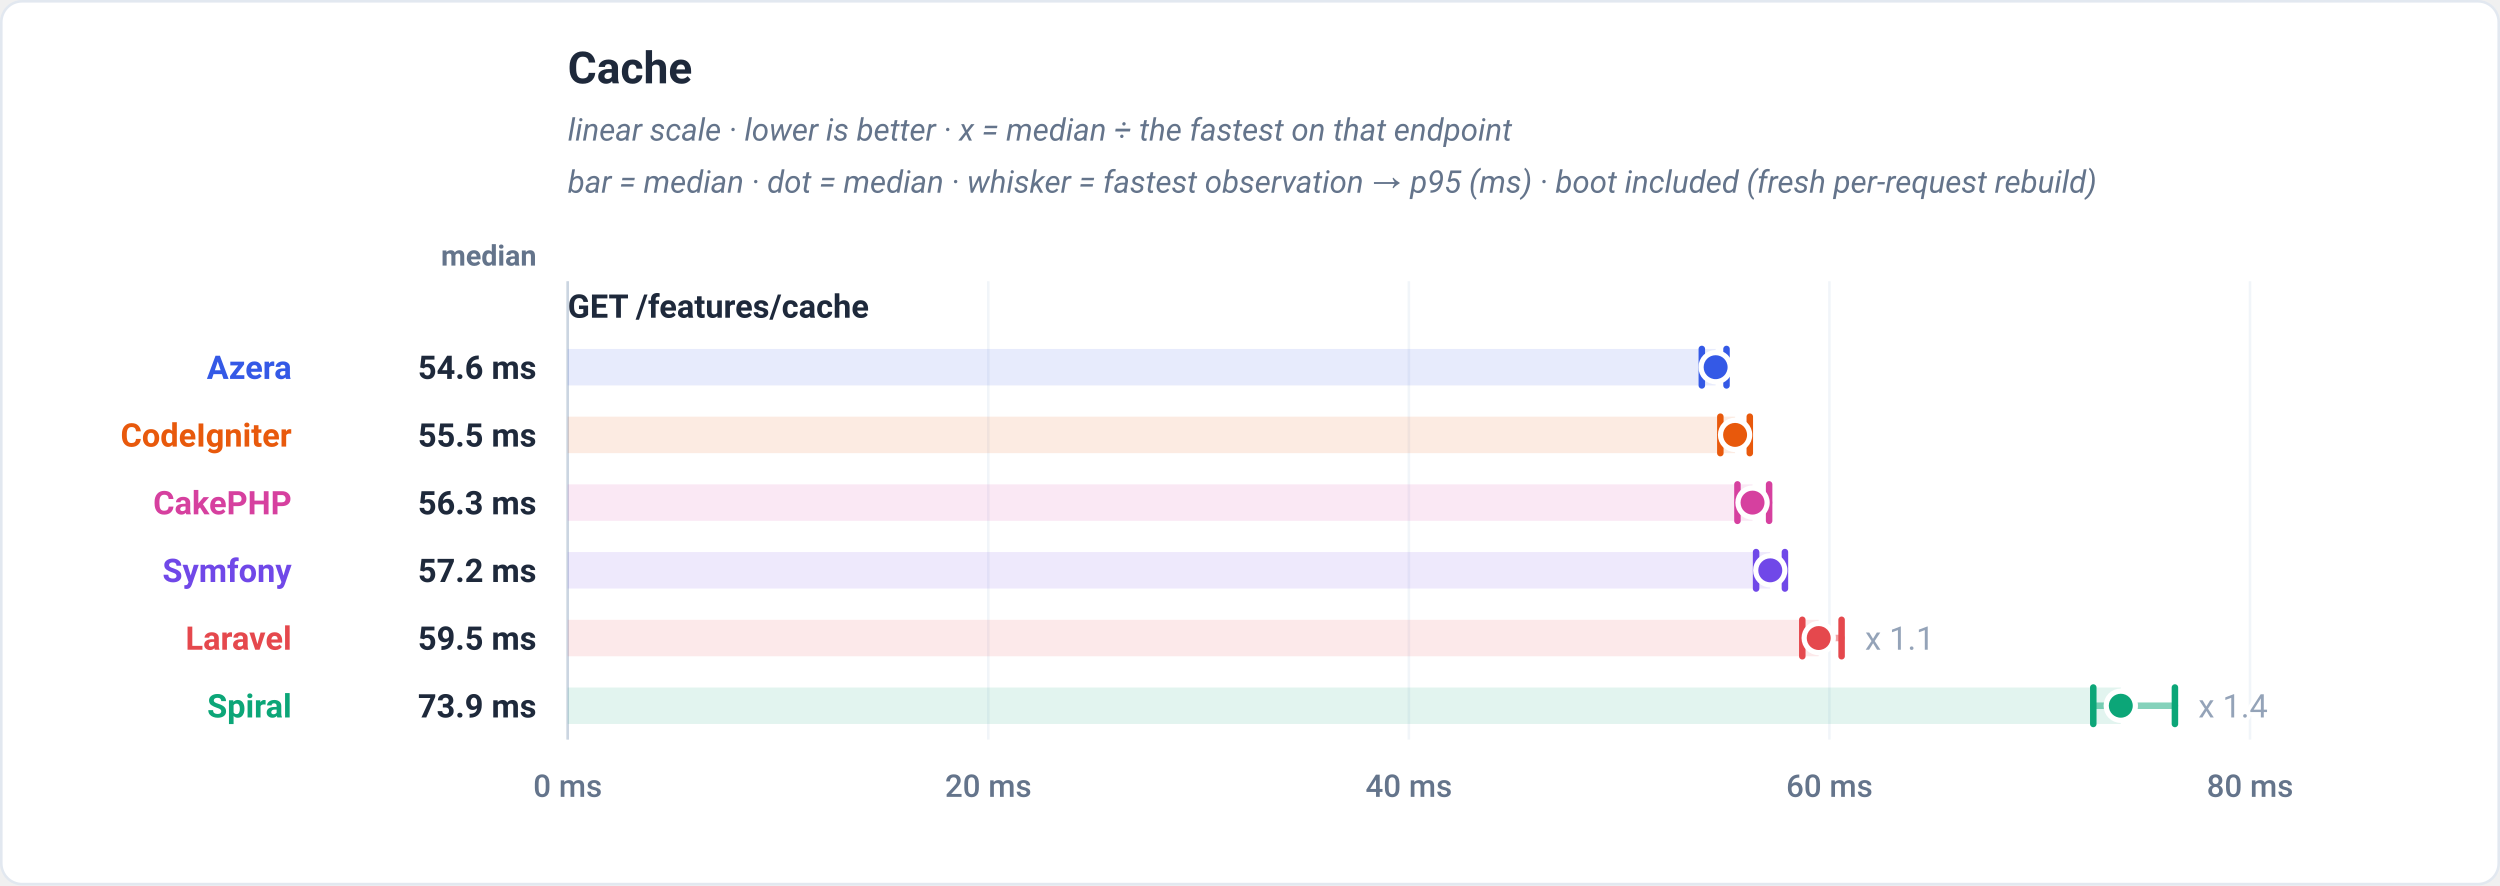
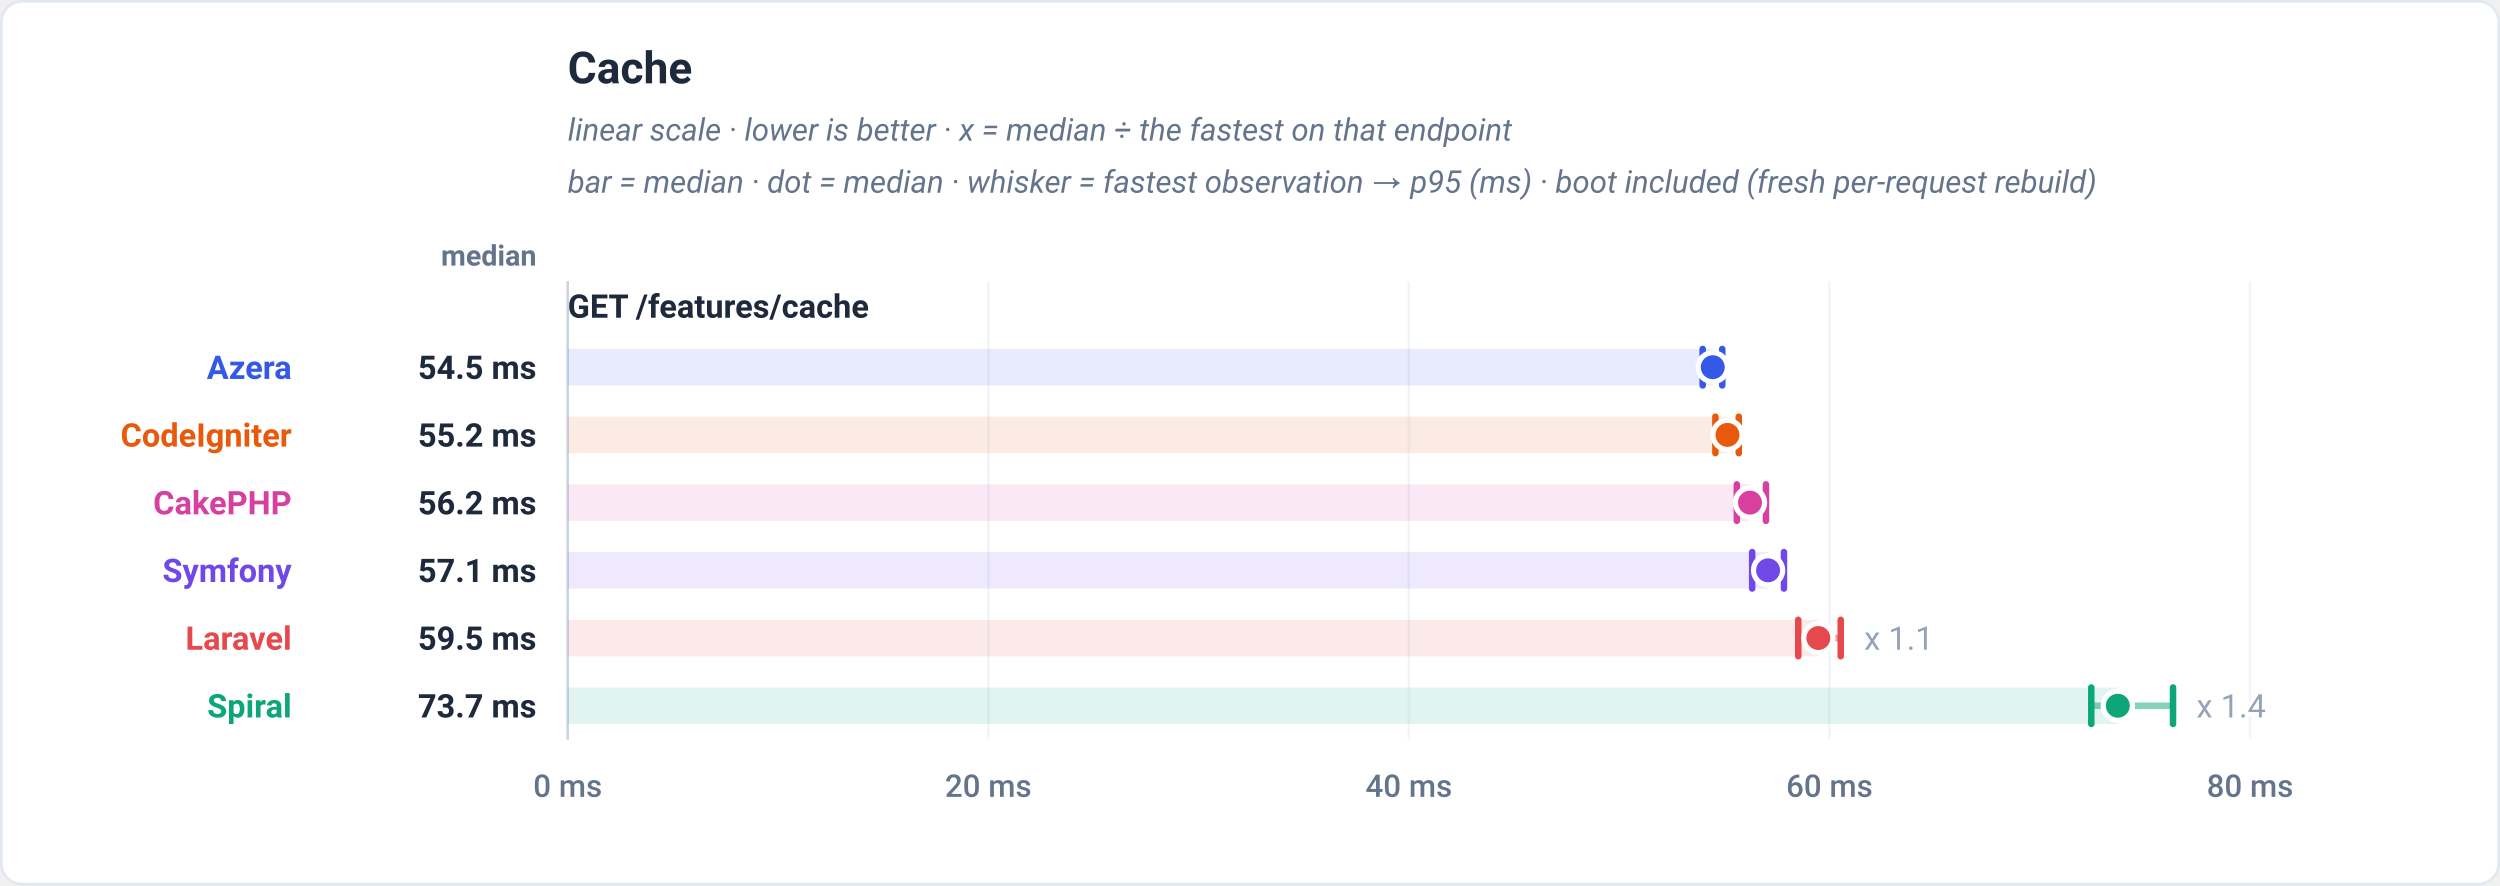
<svg xmlns="http://www.w3.org/2000/svg" viewBox="0 0 960 340" width="960" height="340" role="img" font-family="-apple-system,BlinkMacSystemFont,'Segoe UI',Roboto,Helvetica,Arial,sans-serif">
  <rect x="0.5" y="0.5" width="959" height="339" rx="8" fill="#ffffff" stroke="#e2e8f0" />
  <text x="218" y="32" font-family="-apple-system,BlinkMacSystemFont,'Segoe UI',Roboto,Helvetica,Arial,sans-serif" font-size="17" font-weight="700" fill="#1e293b" text-anchor="start">Cache</text>
  <text x="218" y="54" font-family="-apple-system,BlinkMacSystemFont,'Segoe UI',Roboto,Helvetica,Arial,sans-serif" font-size="12" font-weight="400" fill="#64748b" text-anchor="start" font-style="italic">linear scale · lower is better · x = median ÷ the fastest on that endpoint</text>
  <text x="218" y="74" font-family="-apple-system,BlinkMacSystemFont,'Segoe UI',Roboto,Helvetica,Arial,sans-serif" font-size="12" font-weight="400" fill="#64748b" text-anchor="start" font-style="italic">bar = median · dot = median · whisker = fastest observation → p95 (ms) · boot included (fresh per-request rebuild)</text>
  <text x="206" y="102" font-family="-apple-system,BlinkMacSystemFont,'Segoe UI',Roboto,Helvetica,Arial,sans-serif" font-size="11" font-weight="600" fill="#64748b" text-anchor="end">median</text>
  <line x1="218" y1="108" x2="218" y2="284" stroke="#f1f5f9" stroke-width="1" />
  <text x="218" y="306" font-family="-apple-system,BlinkMacSystemFont,'Segoe UI',Roboto,Helvetica,Arial,sans-serif" font-size="12" font-weight="500" fill="#64748b" text-anchor="middle">0 ms</text>
  <line x1="379.5" y1="108" x2="379.5" y2="284" stroke="#f1f5f9" stroke-width="1" />
  <text x="379.5" y="306" font-family="-apple-system,BlinkMacSystemFont,'Segoe UI',Roboto,Helvetica,Arial,sans-serif" font-size="12" font-weight="500" fill="#64748b" text-anchor="middle">20 ms</text>
  <line x1="541" y1="108" x2="541" y2="284" stroke="#f1f5f9" stroke-width="1" />
  <text x="541" y="306" font-family="-apple-system,BlinkMacSystemFont,'Segoe UI',Roboto,Helvetica,Arial,sans-serif" font-size="12" font-weight="500" fill="#64748b" text-anchor="middle">40 ms</text>
  <line x1="702.5" y1="108" x2="702.5" y2="284" stroke="#f1f5f9" stroke-width="1" />
  <text x="702.5" y="306" font-family="-apple-system,BlinkMacSystemFont,'Segoe UI',Roboto,Helvetica,Arial,sans-serif" font-size="12" font-weight="500" fill="#64748b" text-anchor="middle">60 ms</text>
  <line x1="864" y1="108" x2="864" y2="284" stroke="#f1f5f9" stroke-width="1" />
  <text x="864" y="306" font-family="-apple-system,BlinkMacSystemFont,'Segoe UI',Roboto,Helvetica,Arial,sans-serif" font-size="12" font-weight="500" fill="#64748b" text-anchor="middle">80 ms</text>
  <line x1="218" y1="108" x2="218" y2="284" stroke="#cbd5e1" stroke-width="1" />
  <text x="218" y="122" font-family="-apple-system,BlinkMacSystemFont,'Segoe UI',Roboto,Helvetica,Arial,sans-serif" font-size="12.5" font-weight="700" fill="#1e293b" text-anchor="start">GET /features/cache</text>
-   <rect x="218" y="134" width="440.8" height="14" fill="#3459e6" fill-opacity="0.12" />
-   <line x1="653.5" y1="141" x2="662.98" y2="141" stroke="#3459e6" stroke-width="2.5" stroke-linecap="round" opacity="0.5" />
-   <line x1="653.5" y1="134" x2="653.5" y2="148" stroke="#3459e6" stroke-width="2.5" stroke-linecap="round" />
-   <line x1="662.98" y1="134" x2="662.98" y2="148" stroke="#3459e6" stroke-width="2.5" stroke-linecap="round" />
-   <circle cx="658.8" cy="141" r="5.6" fill="#3459e6" stroke="#ffffff" stroke-width="2" />
+   <rect x="218" y="134" width="439.69" height="14" fill="#3459e6" fill-opacity="0.12" />
+   <line x1="653.83" y1="141" x2="661.34" y2="141" stroke="#3459e6" stroke-width="2.5" stroke-linecap="round" opacity="0.5" />
+   <line x1="653.83" y1="134" x2="653.83" y2="148" stroke="#3459e6" stroke-width="2.5" stroke-linecap="round" />
+   <line x1="661.34" y1="134" x2="661.34" y2="148" stroke="#3459e6" stroke-width="2.5" stroke-linecap="round" />
+   <circle cx="657.69" cy="141" r="5.6" fill="#3459e6" stroke="#ffffff" stroke-width="2" />
  <text x="112" y="145.5" font-family="-apple-system,BlinkMacSystemFont,'Segoe UI',Roboto,Helvetica,Arial,sans-serif" font-size="12.5" font-weight="700" fill="#3459e6" text-anchor="end">Azera</text>
-   <text x="206" y="145.5" font-family="-apple-system,BlinkMacSystemFont,'Segoe UI',Roboto,Helvetica,Arial,sans-serif" font-size="12.5" font-weight="700" fill="#1e293b" text-anchor="end">54.6 ms</text>
-   <rect x="218" y="160" width="448.27" height="14" fill="#e8590c" fill-opacity="0.12" />
-   <line x1="660.61" y1="167" x2="671.92" y2="167" stroke="#e8590c" stroke-width="2.5" stroke-linecap="round" opacity="0.5" />
-   <line x1="660.61" y1="160" x2="660.61" y2="174" stroke="#e8590c" stroke-width="2.5" stroke-linecap="round" />
-   <line x1="671.92" y1="160" x2="671.92" y2="174" stroke="#e8590c" stroke-width="2.5" stroke-linecap="round" />
-   <circle cx="666.27" cy="167" r="5.6" fill="#e8590c" stroke="#ffffff" stroke-width="2" />
+   <text x="206" y="145.5" font-family="-apple-system,BlinkMacSystemFont,'Segoe UI',Roboto,Helvetica,Arial,sans-serif" font-size="12.5" font-weight="700" fill="#1e293b" text-anchor="end">54.5 ms</text>
+   <rect x="218" y="160" width="445.35" height="14" fill="#e8590c" fill-opacity="0.12" />
+   <line x1="658.71" y1="167" x2="667.69" y2="167" stroke="#e8590c" stroke-width="2.5" stroke-linecap="round" opacity="0.5" />
+   <line x1="658.71" y1="160" x2="658.71" y2="174" stroke="#e8590c" stroke-width="2.5" stroke-linecap="round" />
+   <line x1="667.69" y1="160" x2="667.69" y2="174" stroke="#e8590c" stroke-width="2.5" stroke-linecap="round" />
+   <circle cx="663.35" cy="167" r="5.6" fill="#e8590c" stroke="#ffffff" stroke-width="2" />
  <text x="112" y="171.5" font-family="-apple-system,BlinkMacSystemFont,'Segoe UI',Roboto,Helvetica,Arial,sans-serif" font-size="12.5" font-weight="700" fill="#e8590c" text-anchor="end">CodeIgniter</text>
-   <text x="206" y="171.5" font-family="-apple-system,BlinkMacSystemFont,'Segoe UI',Roboto,Helvetica,Arial,sans-serif" font-size="12.5" font-weight="700" fill="#1e293b" text-anchor="end">55.5 ms</text>
-   <rect x="218" y="186" width="454.97" height="14" fill="#d6409f" fill-opacity="0.12" />
-   <line x1="667.18" y1="193" x2="679.34" y2="193" stroke="#d6409f" stroke-width="2.5" stroke-linecap="round" opacity="0.5" />
-   <line x1="667.18" y1="186" x2="667.18" y2="200" stroke="#d6409f" stroke-width="2.5" stroke-linecap="round" />
-   <line x1="679.34" y1="186" x2="679.34" y2="200" stroke="#d6409f" stroke-width="2.5" stroke-linecap="round" />
-   <circle cx="672.97" cy="193" r="5.6" fill="#d6409f" stroke="#ffffff" stroke-width="2" />
+   <text x="206" y="171.5" font-family="-apple-system,BlinkMacSystemFont,'Segoe UI',Roboto,Helvetica,Arial,sans-serif" font-size="12.5" font-weight="700" fill="#1e293b" text-anchor="end">55.2 ms</text>
+   <rect x="218" y="186" width="453.99" height="14" fill="#d6409f" fill-opacity="0.12" />
+   <line x1="666.94" y1="193" x2="678.12" y2="193" stroke="#d6409f" stroke-width="2.5" stroke-linecap="round" opacity="0.5" />
+   <line x1="666.94" y1="186" x2="666.94" y2="200" stroke="#d6409f" stroke-width="2.5" stroke-linecap="round" />
+   <line x1="678.12" y1="186" x2="678.12" y2="200" stroke="#d6409f" stroke-width="2.5" stroke-linecap="round" />
+   <circle cx="671.99" cy="193" r="5.6" fill="#d6409f" stroke="#ffffff" stroke-width="2" />
  <text x="112" y="197.5" font-family="-apple-system,BlinkMacSystemFont,'Segoe UI',Roboto,Helvetica,Arial,sans-serif" font-size="12.5" font-weight="700" fill="#d6409f" text-anchor="end">CakePHP</text>
-   <text x="206" y="197.5" font-family="-apple-system,BlinkMacSystemFont,'Segoe UI',Roboto,Helvetica,Arial,sans-serif" font-size="12.5" font-weight="700" fill="#1e293b" text-anchor="end">56.3 ms</text>
-   <rect x="218" y="212" width="461.78" height="14" fill="#7048e8" fill-opacity="0.12" />
-   <line x1="674.34" y1="219" x2="685.41" y2="219" stroke="#7048e8" stroke-width="2.5" stroke-linecap="round" opacity="0.5" />
-   <line x1="674.34" y1="212" x2="674.34" y2="226" stroke="#7048e8" stroke-width="2.5" stroke-linecap="round" />
-   <line x1="685.41" y1="212" x2="685.41" y2="226" stroke="#7048e8" stroke-width="2.5" stroke-linecap="round" />
-   <circle cx="679.78" cy="219" r="5.6" fill="#7048e8" stroke="#ffffff" stroke-width="2" />
+   <text x="206" y="197.5" font-family="-apple-system,BlinkMacSystemFont,'Segoe UI',Roboto,Helvetica,Arial,sans-serif" font-size="12.5" font-weight="700" fill="#1e293b" text-anchor="end">56.2 ms</text>
+   <rect x="218" y="212" width="460.94" height="14" fill="#7048e8" fill-opacity="0.12" />
+   <line x1="672.83" y1="219" x2="685.04" y2="219" stroke="#7048e8" stroke-width="2.5" stroke-linecap="round" opacity="0.5" />
+   <line x1="672.83" y1="212" x2="672.83" y2="226" stroke="#7048e8" stroke-width="2.5" stroke-linecap="round" />
+   <line x1="685.04" y1="212" x2="685.04" y2="226" stroke="#7048e8" stroke-width="2.5" stroke-linecap="round" />
+   <circle cx="678.94" cy="219" r="5.6" fill="#7048e8" stroke="#ffffff" stroke-width="2" />
  <text x="112" y="223.5" font-family="-apple-system,BlinkMacSystemFont,'Segoe UI',Roboto,Helvetica,Arial,sans-serif" font-size="12.5" font-weight="700" fill="#7048e8" text-anchor="end">Symfony</text>
-   <text x="206" y="223.5" font-family="-apple-system,BlinkMacSystemFont,'Segoe UI',Roboto,Helvetica,Arial,sans-serif" font-size="12.5" font-weight="700" fill="#1e293b" text-anchor="end">57.2 ms</text>
-   <rect x="218" y="238" width="480.39" height="14" fill="#e5484d" fill-opacity="0.12" />
-   <line x1="692.08" y1="245" x2="707.17" y2="245" stroke="#e5484d" stroke-width="2.5" stroke-linecap="round" opacity="0.5" />
-   <line x1="692.08" y1="238" x2="692.08" y2="252" stroke="#e5484d" stroke-width="2.5" stroke-linecap="round" />
-   <line x1="707.17" y1="238" x2="707.17" y2="252" stroke="#e5484d" stroke-width="2.5" stroke-linecap="round" />
-   <circle cx="698.39" cy="245" r="5.6" fill="#e5484d" stroke="#ffffff" stroke-width="2" />
-   <text x="716.17" y="249.5" font-family="-apple-system,BlinkMacSystemFont,'Segoe UI',Roboto,Helvetica,Arial,sans-serif" font-size="12.5" font-weight="400" fill="#94a3b8" text-anchor="start" stroke="#ffffff" stroke-width="3" paint-order="stroke" stroke-linejoin="round">x 1.1</text>
+   <text x="206" y="223.5" font-family="-apple-system,BlinkMacSystemFont,'Segoe UI',Roboto,Helvetica,Arial,sans-serif" font-size="12.5" font-weight="700" fill="#1e293b" text-anchor="end">57.1 ms</text>
+   <rect x="218" y="238" width="480.24" height="14" fill="#e5484d" fill-opacity="0.12" />
+   <line x1="690.53" y1="245" x2="706.84" y2="245" stroke="#e5484d" stroke-width="2.5" stroke-linecap="round" opacity="0.5" />
+   <line x1="690.53" y1="238" x2="690.53" y2="252" stroke="#e5484d" stroke-width="2.5" stroke-linecap="round" />
+   <line x1="706.84" y1="238" x2="706.84" y2="252" stroke="#e5484d" stroke-width="2.5" stroke-linecap="round" />
+   <circle cx="698.24" cy="245" r="5.6" fill="#e5484d" stroke="#ffffff" stroke-width="2" />
+   <text x="715.84" y="249.5" font-family="-apple-system,BlinkMacSystemFont,'Segoe UI',Roboto,Helvetica,Arial,sans-serif" font-size="12.5" font-weight="400" fill="#94a3b8" text-anchor="start" stroke="#ffffff" stroke-width="3" paint-order="stroke" stroke-linejoin="round">x 1.1</text>
  <text x="112" y="249.5" font-family="-apple-system,BlinkMacSystemFont,'Segoe UI',Roboto,Helvetica,Arial,sans-serif" font-size="12.5" font-weight="700" fill="#e5484d" text-anchor="end">Laravel</text>
  <text x="206" y="249.5" font-family="-apple-system,BlinkMacSystemFont,'Segoe UI',Roboto,Helvetica,Arial,sans-serif" font-size="12.5" font-weight="700" fill="#1e293b" text-anchor="end">59.5 ms</text>
-   <rect x="218" y="264" width="596.38" height="14" fill="#0ca678" fill-opacity="0.12" />
-   <line x1="803.82" y1="271" x2="835.17" y2="271" stroke="#0ca678" stroke-width="2.5" stroke-linecap="round" opacity="0.5" />
-   <line x1="803.82" y1="264" x2="803.82" y2="278" stroke="#0ca678" stroke-width="2.5" stroke-linecap="round" />
-   <line x1="835.17" y1="264" x2="835.17" y2="278" stroke="#0ca678" stroke-width="2.5" stroke-linecap="round" />
-   <circle cx="814.38" cy="271" r="5.6" fill="#0ca678" stroke="#ffffff" stroke-width="2" />
-   <text x="844.17" y="275.5" font-family="-apple-system,BlinkMacSystemFont,'Segoe UI',Roboto,Helvetica,Arial,sans-serif" font-size="12.5" font-weight="400" fill="#94a3b8" text-anchor="start" stroke="#ffffff" stroke-width="3" paint-order="stroke" stroke-linejoin="round">x 1.4</text>
+   <rect x="218" y="264" width="595.24" height="14" fill="#0ca678" fill-opacity="0.12" />
+   <line x1="803.05" y1="271" x2="834.44" y2="271" stroke="#0ca678" stroke-width="2.5" stroke-linecap="round" opacity="0.5" />
+   <line x1="803.05" y1="264" x2="803.05" y2="278" stroke="#0ca678" stroke-width="2.5" stroke-linecap="round" />
+   <line x1="834.44" y1="264" x2="834.44" y2="278" stroke="#0ca678" stroke-width="2.5" stroke-linecap="round" />
+   <circle cx="813.24" cy="271" r="5.6" fill="#0ca678" stroke="#ffffff" stroke-width="2" />
+   <text x="843.44" y="275.5" font-family="-apple-system,BlinkMacSystemFont,'Segoe UI',Roboto,Helvetica,Arial,sans-serif" font-size="12.5" font-weight="400" fill="#94a3b8" text-anchor="start" stroke="#ffffff" stroke-width="3" paint-order="stroke" stroke-linejoin="round">x 1.4</text>
  <text x="112" y="275.5" font-family="-apple-system,BlinkMacSystemFont,'Segoe UI',Roboto,Helvetica,Arial,sans-serif" font-size="12.5" font-weight="700" fill="#0ca678" text-anchor="end">Spiral</text>
-   <text x="206" y="275.5" font-family="-apple-system,BlinkMacSystemFont,'Segoe UI',Roboto,Helvetica,Arial,sans-serif" font-size="12.5" font-weight="700" fill="#1e293b" text-anchor="end">73.9 ms</text>
+   <text x="206" y="275.5" font-family="-apple-system,BlinkMacSystemFont,'Segoe UI',Roboto,Helvetica,Arial,sans-serif" font-size="12.5" font-weight="700" fill="#1e293b" text-anchor="end">73.7 ms</text>
</svg>
